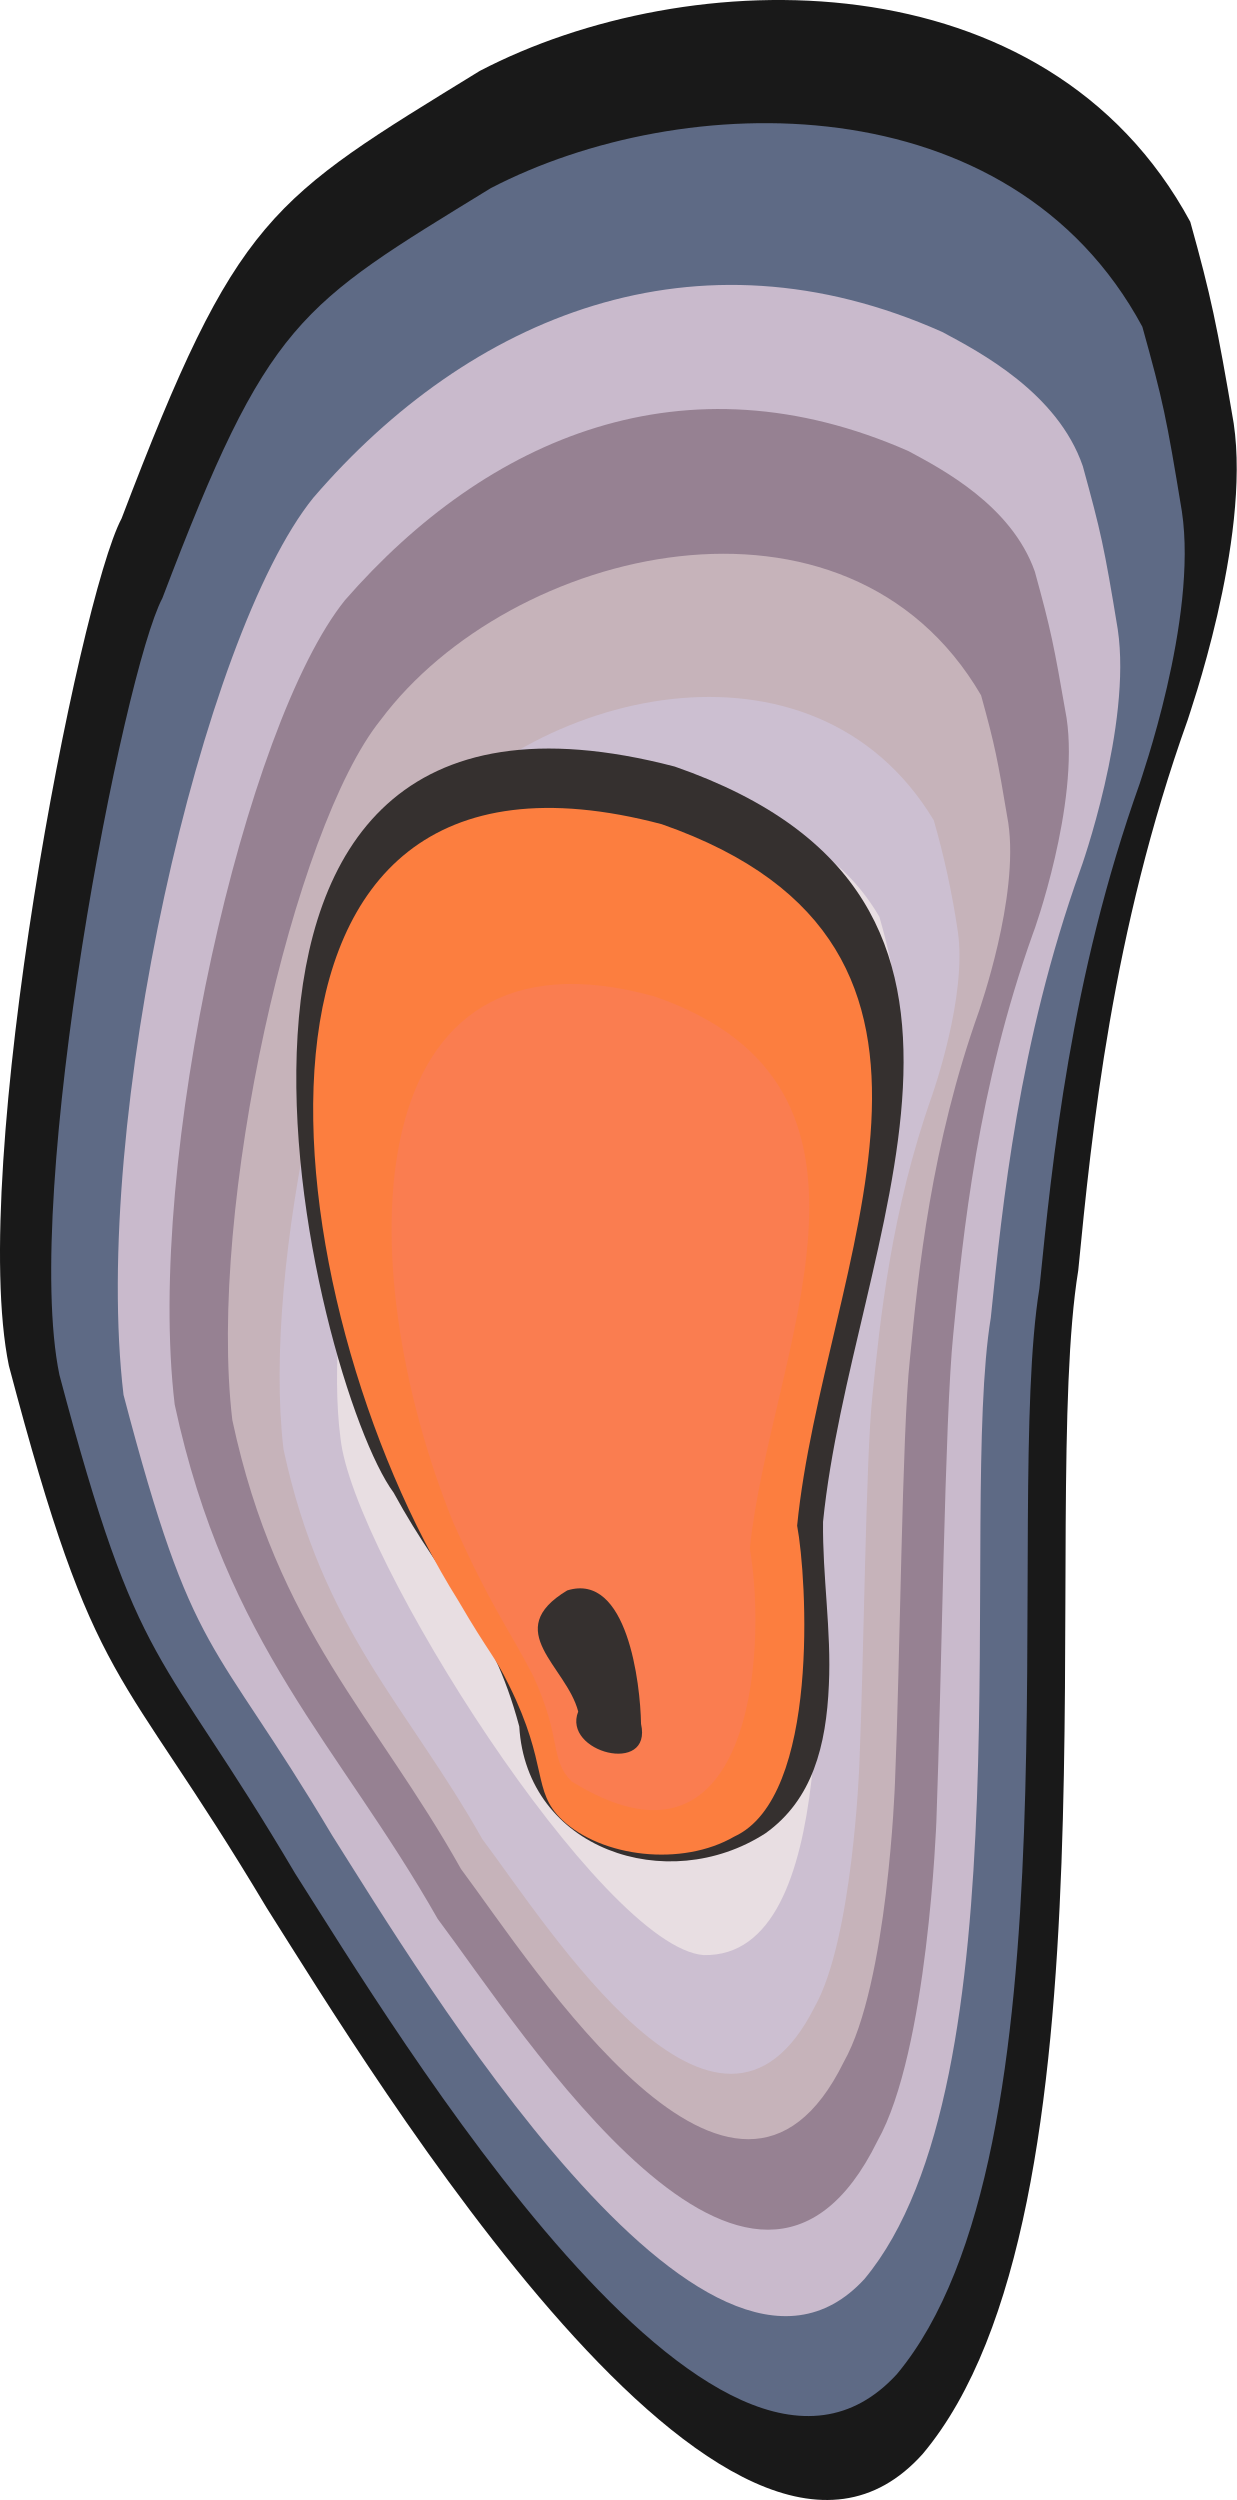
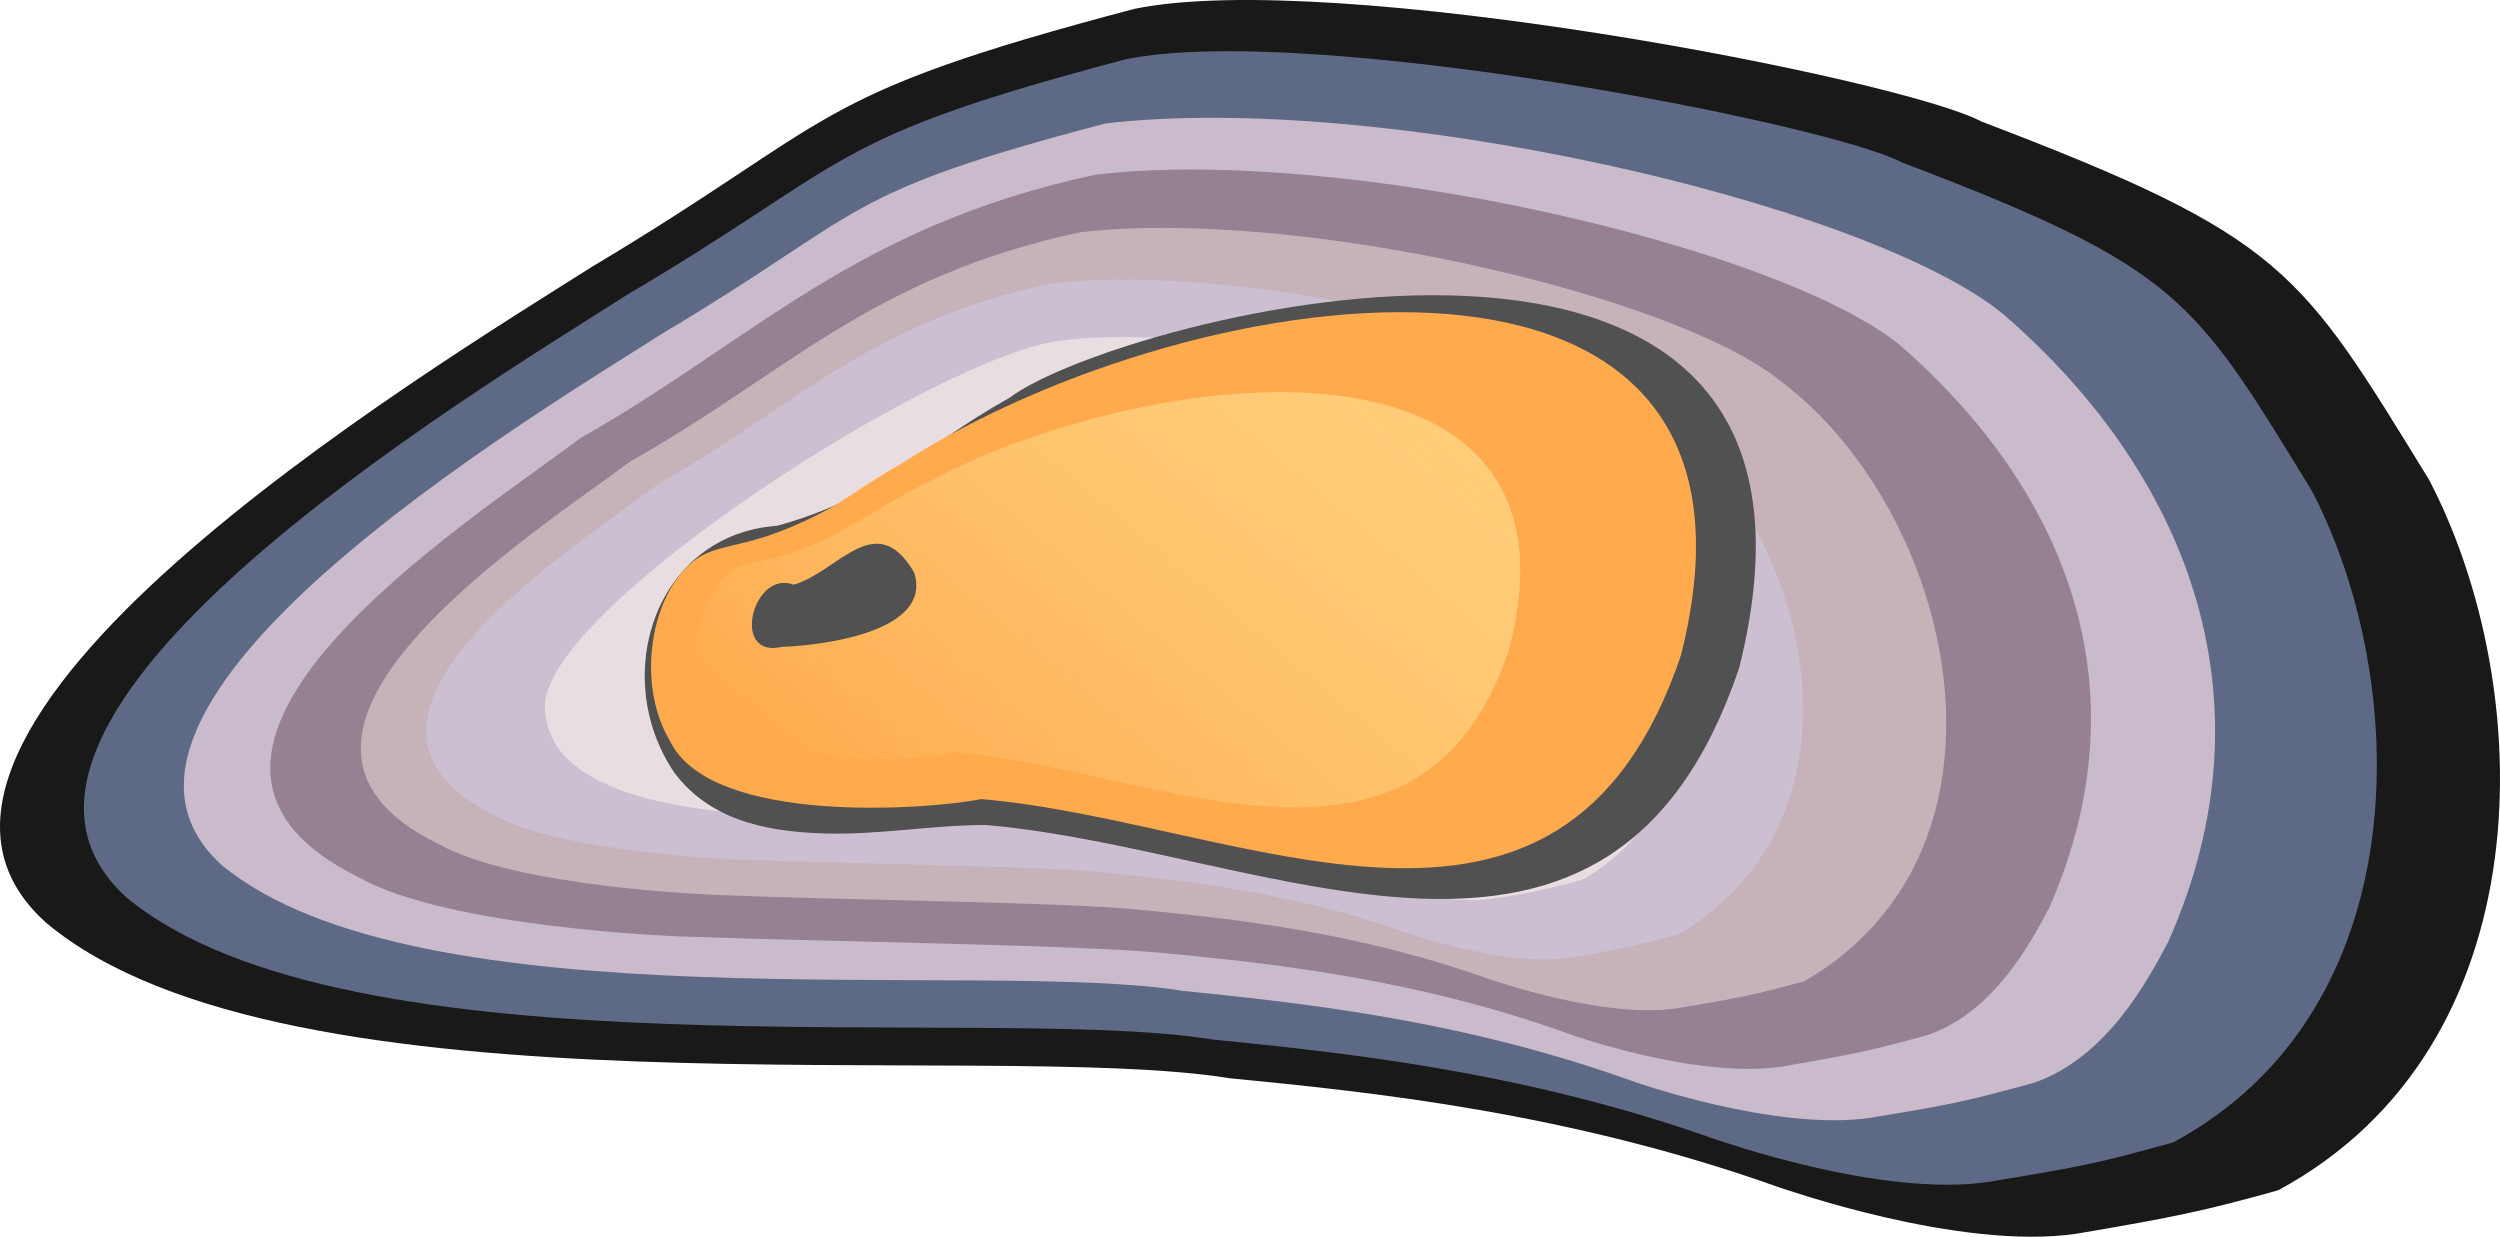
- <svg xmlns="http://www.w3.org/2000/svg" id="pizza" viewBox="0 0 190.941 385.977">
+ <svg xmlns="http://www.w3.org/2000/svg" id="pizza" viewBox="0 0 385.977 190.941">
  <defs>
-     <radialGradient id="radial-gradient" cx="718.917" cy="458.572" r="63.564" gradientTransform="matrix(1.0573, 0.1819, 0.2025, -0.9835, -595.6024, 1226.925)" gradientUnits="userSpaceOnUse">
-       <stop offset="0" stop-color="#fc7e3f" />
-       <stop offset="1" stop-color="#fc7e3f" />
-     </radialGradient>
+     <linearGradient id="linear-gradient" x1="598.828" y1="699.026" x2="690.693" y2="645.987" gradientTransform="matrix(-0.1728, 0.985, 0.985, 0.1728, -304.3529, 143.0562)" gradientUnits="userSpaceOnUse">
+       <stop offset="0" stop-color="#ffcc78" />
+       <stop offset="0.092" stop-color="#ffcc78" stop-opacity="0.976" />
+       <stop offset="0.217" stop-color="#ffcc78" stop-opacity="0.906" />
+       <stop offset="0.363" stop-color="#ffcc78" stop-opacity="0.793" />
+       <stop offset="0.523" stop-color="#ffcc78" stop-opacity="0.634" />
+       <stop offset="0.695" stop-color="#ffcc78" stop-opacity="0.431" />
+       <stop offset="0.875" stop-color="#ffcc78" stop-opacity="0.187" />
+       <stop offset="1" stop-color="#ffcc78" stop-opacity="0" />
+     </linearGradient>
  </defs>
  <g id="shell">
-     <path d="M171,913.2c-6.3-30.6,10.8-118.4,17.4-130.8,17.9-47,22.8-49.1,55.3-69.1,32.2-16.8,87.4-18,109.7,23.3,3.2,11.5,4.1,15.8,6.7,31.1,2.7,18.2-7.1,45.6-7.1,45.8-11.7,32.7-14.8,63.5-16.9,85-6.1,37.5,7.2,145.5-24,182.7-29.6,33.1-84.9-58.4-101.3-84.3C187.7,958.2,184.5,964.3,171,913.2Z" transform="translate(-169.63 -702.3496)" style="fill:#191919" />
-     <path d="M178.8,914.6c-5.8-28.1,9.9-108.6,15.9-119.9,16.4-43.1,20.9-45,50.7-63.3C275,716,325.6,714.9,346,752.8c3.2,11.5,3.7,13.9,6.1,28.5,2.5,16.7-6.5,41.8-6.5,42-10.7,30-13.5,58.2-15.5,78-5.6,34.5,6.6,133.3-22,167.6-27.6,30.1-77.6-53.3-92.9-77.3C194.1,955.9,191.2,961.4,178.8,914.6Z" transform="translate(-169.63 -702.3496)" style="fill:#5e6a85" />
-     <path d="M188.7,917.7c-5-42.2,12.1-117.2,29.3-138.5,24.1-28,59-42.6,97.1-25.6,5.8,3.1,17.8,9.4,21.7,20.7,2.8,10.2,3.3,12.4,5.4,25.2,2.2,14.8-5.7,37-5.8,37.2-9.5,26.6-12,51.6-13.8,69.1-5,30.6,5.8,118-19.5,148.4-24.5,26.7-68.7-47.2-82.2-68.5C202.2,954.3,199.6,959.2,188.7,917.7Z" transform="translate(-169.63 -702.3496)" style="fill:#c9bacc" />
-     <path d="M196.6,919.2c-4.5-37.8,10.9-105.1,26.3-124.2,22-25.2,52.5-38.2,87-23,5.2,2.8,15.9,8.4,19.5,18.6,2.5,9.1,2.9,11.1,4.9,22.6,2,13.3-5.1,33.2-5.2,33.3-8.5,23.8-10.8,46.3-12.3,61.9-1.3,12.6-1.8,53.6-2.6,75.1,0,0-1.3,35.6-9.1,49.4-19.3,39.3-54.7-16.7-67.9-34.3C222,971.8,204.6,956.4,196.6,919.2Z" transform="translate(-169.63 -702.3496)" style="fill:#968192" />
-     <path d="M205.5,921.6c-3.9-32.9,9.5-91.5,22.9-108.1,20-26.8,72-39.3,92.7-3.8,2.2,8,2.5,9.6,4.2,19.7,1.7,11.5-4.5,28.9-4.5,29-7.4,20.7-9.4,40.3-10.7,53.9-1.2,11-1.5,46.7-2.3,65.4,0,0-1.1,31-7.9,43-16.8,34.2-47.7-14.5-59.1-29.8C227.6,967.3,212.4,953.9,205.5,921.6Z" transform="translate(-169.63 -702.3496)" style="fill:#c6b3ba" />
-     <path d="M213.4,926.1c-3.4-28.6,8.2-79.4,19.9-93.8,17.8-23.4,61.9-34.2,80.5-3.3a131.698,131.698,0,0,1,3.7,17.1c1.5,10-3.9,25.1-3.9,25.2-6.4,18-8.1,34.9-9.3,46.8-1,9.5-1.3,40.5-2,56.8,0,0-1,26.9-6.9,37.3-14.9,29.6-41.2-12.5-51.3-25.9C232.5,965.7,219.4,954.1,213.4,926.1Z" transform="translate(-169.63 -702.3496)" style="fill:#ccbfd1" />
-     <path d="M222.2,924.4c-2.7-20.3,5.1-62.3,16.5-77.7,15.1-20,52.1-27.8,66.7-2.8a96.802,96.802,0,0,1,3,14.2c1.2,8.3-3.2,20.8-3.3,20.9-8.8,29.5-7.3,32.9-8.7,63.6-1.4,10.3,3.4,62-18.1,61.6C262.6,1003.1,224.1,942.5,222.2,924.4Z" transform="translate(-169.63 -702.3496)" style="fill:#e8dee2" />
+     <path d="M247.2,801.2c30.6-6.3,118.4,10.8,130.8,17.4,47,17.9,49.1,22.8,69.1,55.3,16.8,32.2,18,87.4-23.3,109.7-11.5,3.2-15.8,4.1-31.1,6.7-18.2,2.7-45.6-7.1-45.8-7.1-32.7-11.7-63.5-14.8-85-16.9-37.5-6.1-145.5,7.2-182.7-24-33.1-29.6,58.4-84.9,84.3-101.3C202.2,817.9,196.1,814.7,247.2,801.2Z" transform="translate(-72.0736 -799.83)" style="fill:#191919" />
+     <path d="M245.8,809c28.1-5.8,108.6,9.9,119.9,15.9,43.1,16.4,45,20.9,63.3,50.7,15.4,29.6,16.5,80.2-21.4,100.6-11.5,3.2-13.9,3.7-28.5,6.1-16.7,2.5-41.8-6.5-42-6.5-30-10.7-58.2-13.5-78-15.5-34.5-5.6-133.3,6.6-167.6-22-30.1-27.6,53.3-77.6,77.3-92.9C204.5,824.3,199,821.4,245.8,809Z" transform="translate(-72.0736 -799.83)" style="fill:#5e6a85" />
+     <path d="M242.7,818.9c42.2-5,117.2,12.1,138.5,29.3,28,24.1,42.6,59,25.6,97.1-3.1,5.8-9.4,17.8-20.7,21.7-10.2,2.8-12.4,3.3-25.2,5.4-14.8,2.2-37-5.7-37.2-5.8-26.6-9.5-51.6-12-69.1-13.8-30.6-5-118,5.8-148.4-19.5-26.7-24.5,47.2-68.7,68.5-82.2C206.1,832.4,201.2,829.8,242.7,818.9Z" transform="translate(-72.0736 -799.83)" style="fill:#c9bacc" />
+     <path d="M241.2,826.8c37.8-4.5,105.1,10.9,124.2,26.3,25.2,22,38.2,52.5,23,87-2.8,5.2-8.4,15.9-18.6,19.5-9.1,2.5-11.1,2.9-22.6,4.9-13.3,2-33.2-5.1-33.3-5.2-23.8-8.5-46.3-10.8-61.9-12.3-12.6-1.3-53.6-1.8-75.1-2.6,0,0-35.6-1.3-49.4-9.1-39.3-19.3,16.7-54.7,34.3-67.9C188.6,852.2,204,834.8,241.2,826.8Z" transform="translate(-72.0736 -799.83)" style="fill:#968192" />
+     <path d="M238.8,835.7c32.9-3.9,91.5,9.5,108.1,22.9,26.8,20,39.3,72,3.8,92.7-8,2.2-9.6,2.5-19.7,4.2-11.5,1.7-28.9-4.5-29-4.5-20.7-7.4-40.3-9.4-53.9-10.7-11-1.2-46.7-1.5-65.4-2.3,0,0-31-1.1-43-7.9-34.2-16.8,14.5-47.7,29.8-59.1C193.1,857.8,206.5,842.6,238.8,835.7Z" transform="translate(-72.0736 -799.83)" style="fill:#c6b3ba" />
+     <path d="M234.3,843.6c28.6-3.4,79.4,8.2,93.8,19.9,23.4,17.8,34.2,61.9,3.3,80.5a131.698,131.698,0,0,1-17.1,3.7c-10,1.5-25.1-3.9-25.2-3.9-18-6.4-34.9-8.1-46.8-9.3-9.5-1-40.5-1.3-56.8-2,0,0-26.9-1-37.3-6.9-29.6-14.9,12.5-41.2,25.9-51.3C194.7,862.7,206.3,849.6,234.3,843.6Z" transform="translate(-72.0736 -799.83)" style="fill:#ccbfd1" />
+     <path d="M236,852.4c20.3-2.7,62.3,5.1,77.7,16.5,20,15.1,27.8,52.1,2.8,66.7a96.802,96.802,0,0,1-14.2,3c-8.3,1.2-20.8-3.2-20.9-3.3-29.5-8.8-32.9-7.3-63.6-8.7-10.3-1.4-62,3.4-61.6-18.1C157.3,892.8,217.9,854.3,236,852.4Z" transform="translate(-72.0736 -799.83)" style="fill:#e8dee2" />
  </g>
-   <g id="mussel_orange_a">
-     <path d="M273.8,820.7c59,20.5,27.3,72.9,22.9,116.6-.1,8.4,1.3,16.8.9,25.2-.4,9.3-2.5,17.7-9.8,22.9-15.2,9.8-36.9,2.4-38-16.5-4.4-16.5-11.4-21.4-19.4-36.1C218,916,188.8,798.5,273.8,820.7Z" transform="translate(-169.63 -702.3496)" style="fill:#35302f" />
-     <path d="M271.8,829.6c54.4,19,24.9,67.9,20.9,108.3,1.5,7.9,3.6,41.9-9.7,48-8.1,4.7-20.5,3.2-26.6-2.6-4.7-4.5-2-8.3-8.2-20.8-2.3-4.7-2.9-4.6-7.8-13C211.3,903.1,200.3,810.7,271.8,829.6Z" transform="translate(-169.63 -702.3496)" style="fill:url(#radial-gradient)" />
-     <path d="M270.7,856.2c40.6,14.1,17.8,54.9,14.7,85.2,2.8,16.6,0,53-27.5,36-3.5-3.5-1.4-6.5-6-16.4-4-7.7-6.4-10.4-12.3-23.6C223.2,896.8,224.7,843.4,270.7,856.2Z" transform="translate(-169.63 -702.3496)" style="fill:#fa7d50" />
-     <path d="M268.6,968.5c1.8,8-12.2,4.4-9.7-1.9-1.8-7-12-12.5-1.7-18.7C266.5,945,268.5,962.3,268.6,968.5Z" transform="translate(-169.63 -702.3496)" style="fill:#35302f" />
+   <g id="mussel_yellow_a">
+     <path d="M340.6,902.9C320.8,961.8,268,931,224.3,927.2c-8.4,0-16.8,1.6-25.2,1.3-9.3-.3-17.7-2.3-23-9.5-10-15-2.7-36.7,16-38,16.4-4.6,21.3-11.6,35.9-19.8C244.4,848.8,361.8,817.9,340.6,902.9Z" transform="translate(-72.0736 -799.83)" style="fill:#515151" />
+     <path d="M331.6,901c-18.4,54.4-67.6,25.7-108,22.2-7.9,1.6-41.8,4.2-48.1-9-4.8-8-3.4-20.4,2.3-26.5,4.5-4.8,8.2-2.1,20.7-8.5,4.7-2.4,4.5-3,12.9-7.9C257.3,841.9,349.7,829.5,331.6,901Z" transform="translate(-72.0736 -799.83)" style="fill:#ffaa4d" />
+     <path d="M305,900.3c-13.7,40.6-54.7,18.4-85.1,15.7-16.4,3-53,.8-36.3-26.9,3.5-3.5,6.5-1.5,16.3-6.2,7.6-4,10.3-6.5,23.4-12.5C263.8,853.6,317.3,854.4,305,900.3Z" transform="translate(-72.0736 -799.83)" style="fill:url(#linear-gradient)" />
+     <path d="M192.8,899.7c-8,1.9-4.5-12,1.8-9.6,6.8-1.9,12.7-12,18.6-1.9C216.2,897.4,198.9,899.5,192.8,899.7Z" transform="translate(-72.0736 -799.83)" style="fill:#515151" />
  </g>
</svg>
